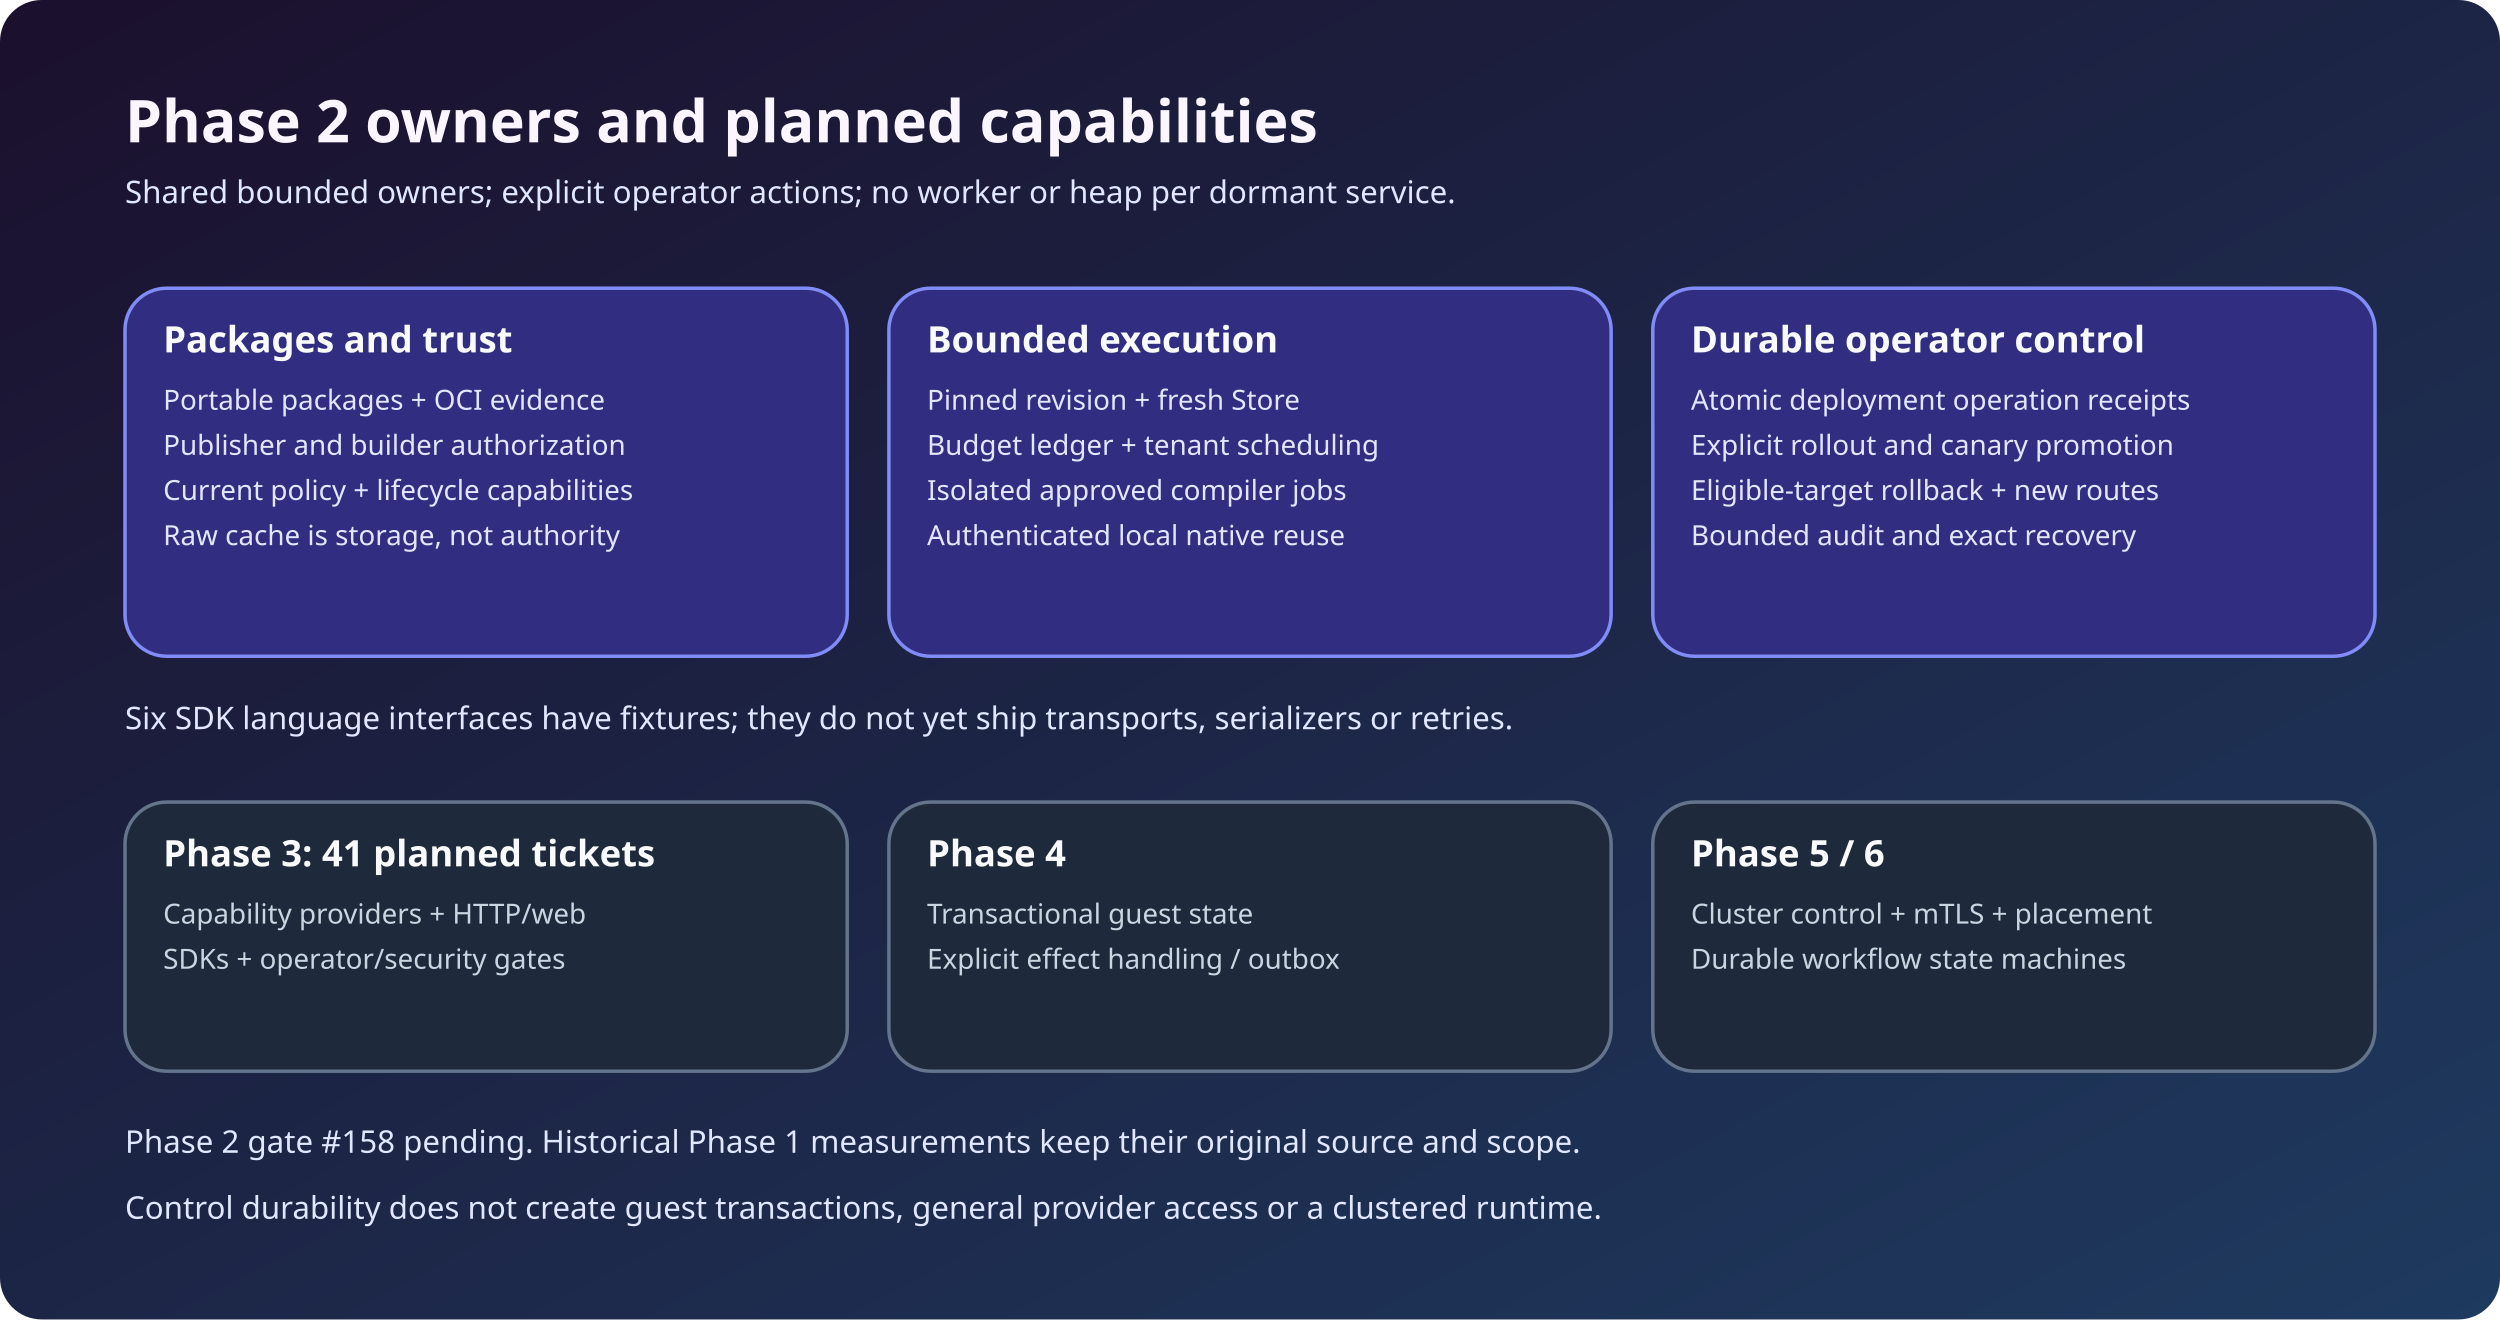
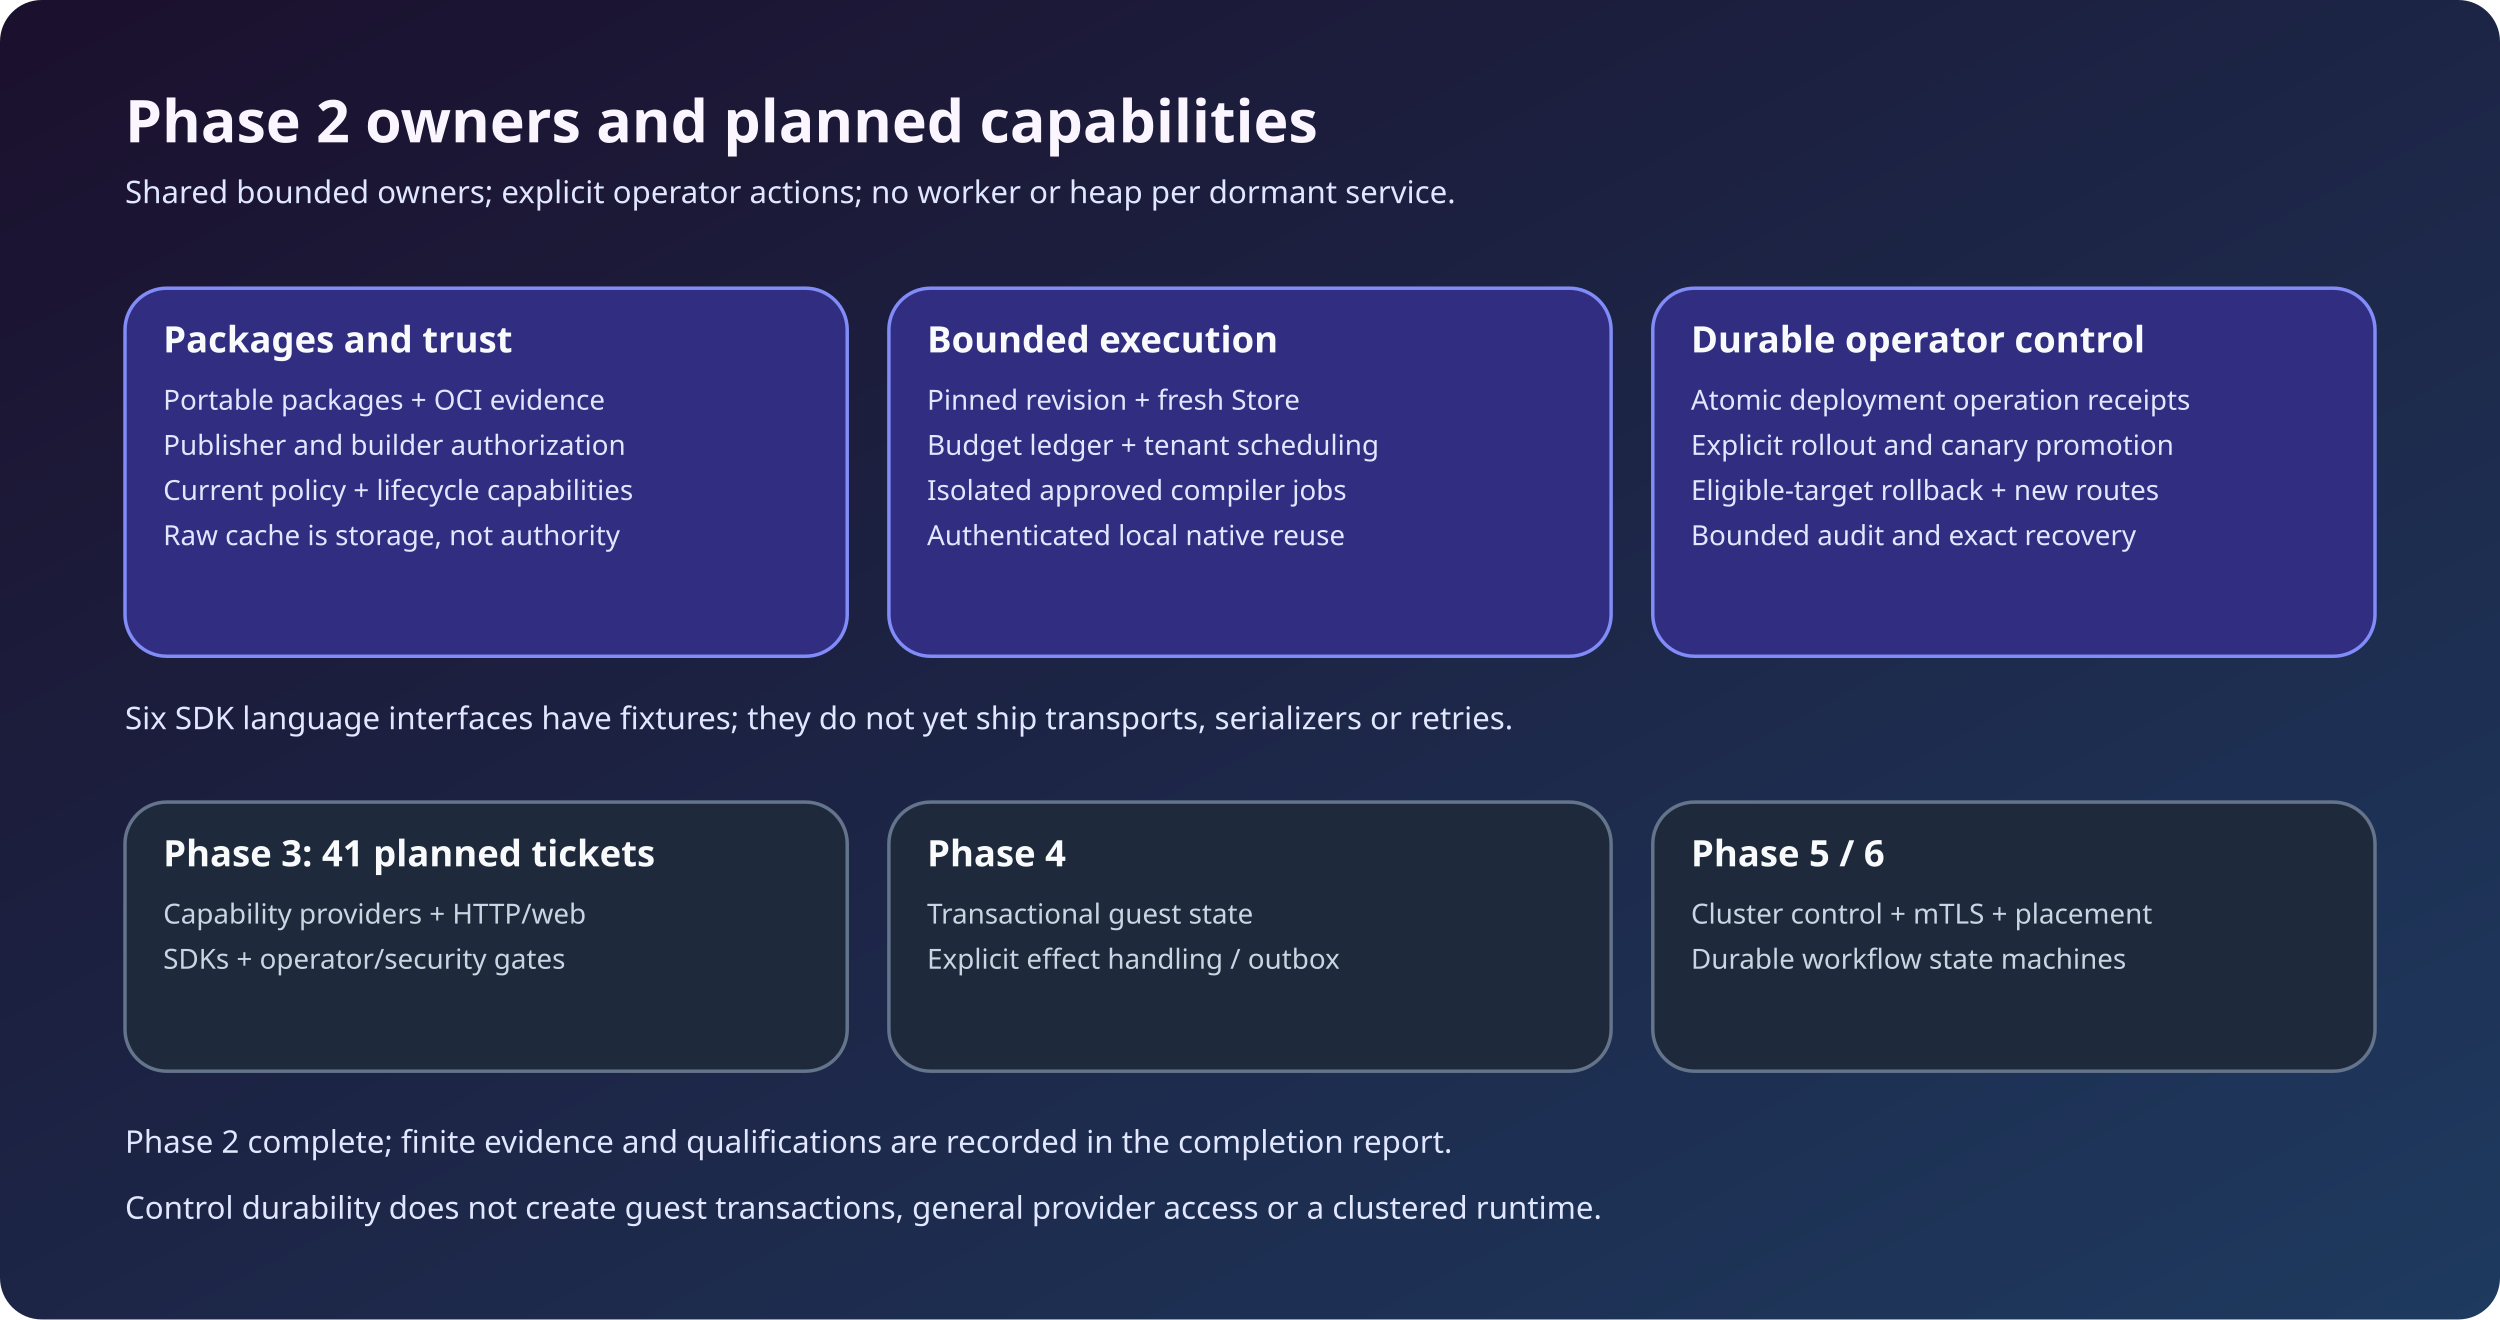
<svg xmlns="http://www.w3.org/2000/svg" viewBox="0 0 1440 760" role="img" aria-labelledby="system-decomposition-title system-decomposition-description">
  <defs>
    <linearGradient id="system-decomposition-background" x2="1" y2="1">
      <stop stop-color="#1b102d" />
      <stop offset="1" stop-color="#1e3a5f" />
    </linearGradient>
    <marker id="system-decomposition-arrow" viewBox="0 0 10 10" refX="9" refY="5" markerWidth="7" markerHeight="7" orient="auto">
      <path d="M0 0 L10 5 L0 10Z" fill="#bfdbfe" />
    </marker>
  </defs>
  <rect width="1440" height="760" rx="24" fill="url(#system-decomposition-background)" />
  <g font-family="system-ui, sans-serif">
    <text x="72" y="82" font-size="34" fill="#faf5ff" font-weight="700">Phase 2 owners and planned capabilities</text>
    <text x="72" y="117" font-size="18" fill="#e0e7ff" font-weight="400">Shared bounded owners; explicit operator actions; no worker or heap per dormant service.</text>
    <rect x="72" y="166" width="416" height="212" rx="24" fill="#312e81" stroke="#818cf8" stroke-width="2" />
    <text x="94" y="203" font-size="21" fill="#f8fafc" font-weight="700">Packages and trust</text>
    <text x="94" y="236" font-size="16" fill="#e0e7ff" font-weight="400">Portable packages + OCI evidence</text>
    <text x="94" y="262" font-size="16" fill="#e0e7ff" font-weight="400">Publisher and builder authorization</text>
    <text x="94" y="288" font-size="16" fill="#e0e7ff" font-weight="400">Current policy + lifecycle capabilities</text>
    <text x="94" y="314" font-size="16" fill="#e0e7ff" font-weight="400">Raw cache is storage, not authority</text>
    <rect x="512" y="166" width="416" height="212" rx="24" fill="#312e81" stroke="#818cf8" stroke-width="2" />
    <text x="534" y="203" font-size="21" fill="#f8fafc" font-weight="700">Bounded execution</text>
    <text x="534" y="236" font-size="16" fill="#e0e7ff" font-weight="400">Pinned revision + fresh Store</text>
    <text x="534" y="262" font-size="16" fill="#e0e7ff" font-weight="400">Budget ledger + tenant scheduling</text>
    <text x="534" y="288" font-size="16" fill="#e0e7ff" font-weight="400">Isolated approved compiler jobs</text>
    <text x="534" y="314" font-size="16" fill="#e0e7ff" font-weight="400">Authenticated local native reuse</text>
    <rect x="952" y="166" width="416" height="212" rx="24" fill="#312e81" stroke="#818cf8" stroke-width="2" />
    <text x="974" y="203" font-size="21" fill="#f8fafc" font-weight="700">Durable operator control</text>
    <text x="974" y="236" font-size="16" fill="#e0e7ff" font-weight="400">Atomic deployment operation receipts</text>
    <text x="974" y="262" font-size="16" fill="#e0e7ff" font-weight="400">Explicit rollout and canary promotion</text>
    <text x="974" y="288" font-size="16" fill="#e0e7ff" font-weight="400">Eligible-target rollback + new routes</text>
    <text x="974" y="314" font-size="16" fill="#e0e7ff" font-weight="400">Bounded audit and exact recovery</text>
    <text x="72" y="420" font-size="18" fill="#e0e7ff" font-weight="400">Six SDK language interfaces have fixtures; they do not yet ship transports, serializers or retries.</text>
    <rect x="72" y="462" width="416" height="155" rx="24" fill="#1e293b" stroke="#64748b" stroke-width="2" />
    <text x="94" y="499" font-size="21" fill="#f8fafc" font-weight="700">Phase 3: 41 planned tickets</text>
    <text x="94" y="532" font-size="16" fill="#cbd5e1" font-weight="400">Capability providers + HTTP/web</text>
    <text x="94" y="558" font-size="16" fill="#cbd5e1" font-weight="400">SDKs + operator/security gates</text>
    <rect x="512" y="462" width="416" height="155" rx="24" fill="#1e293b" stroke="#64748b" stroke-width="2" />
    <text x="534" y="499" font-size="21" fill="#f8fafc" font-weight="700">Phase 4</text>
    <text x="534" y="532" font-size="16" fill="#cbd5e1" font-weight="400">Transactional guest state</text>
    <text x="534" y="558" font-size="16" fill="#cbd5e1" font-weight="400">Explicit effect handling / outbox</text>
    <rect x="952" y="462" width="416" height="155" rx="24" fill="#1e293b" stroke="#64748b" stroke-width="2" />
    <text x="974" y="499" font-size="21" fill="#f8fafc" font-weight="700">Phase 5 / 6</text>
    <text x="974" y="532" font-size="16" fill="#cbd5e1" font-weight="400">Cluster control + mTLS + placement</text>
    <text x="974" y="558" font-size="16" fill="#cbd5e1" font-weight="400">Durable workflow state machines</text>
-     <text x="72" y="664" font-size="18" fill="#e0e7ff" font-weight="400">Phase 2 gate #158 pending. Historical Phase 1 measurements keep their original source and scope.</text>
+     <text x="72" y="664" font-size="18" fill="#e0e7ff" font-weight="400">Phase 2 complete; finite evidence and qualifications are recorded in the completion report.</text>
    <text x="72" y="702" font-size="18" fill="#e0e7ff" font-weight="400">Control durability does not create guest transactions, general provider access or a clustered runtime.</text>
  </g>
</svg>
